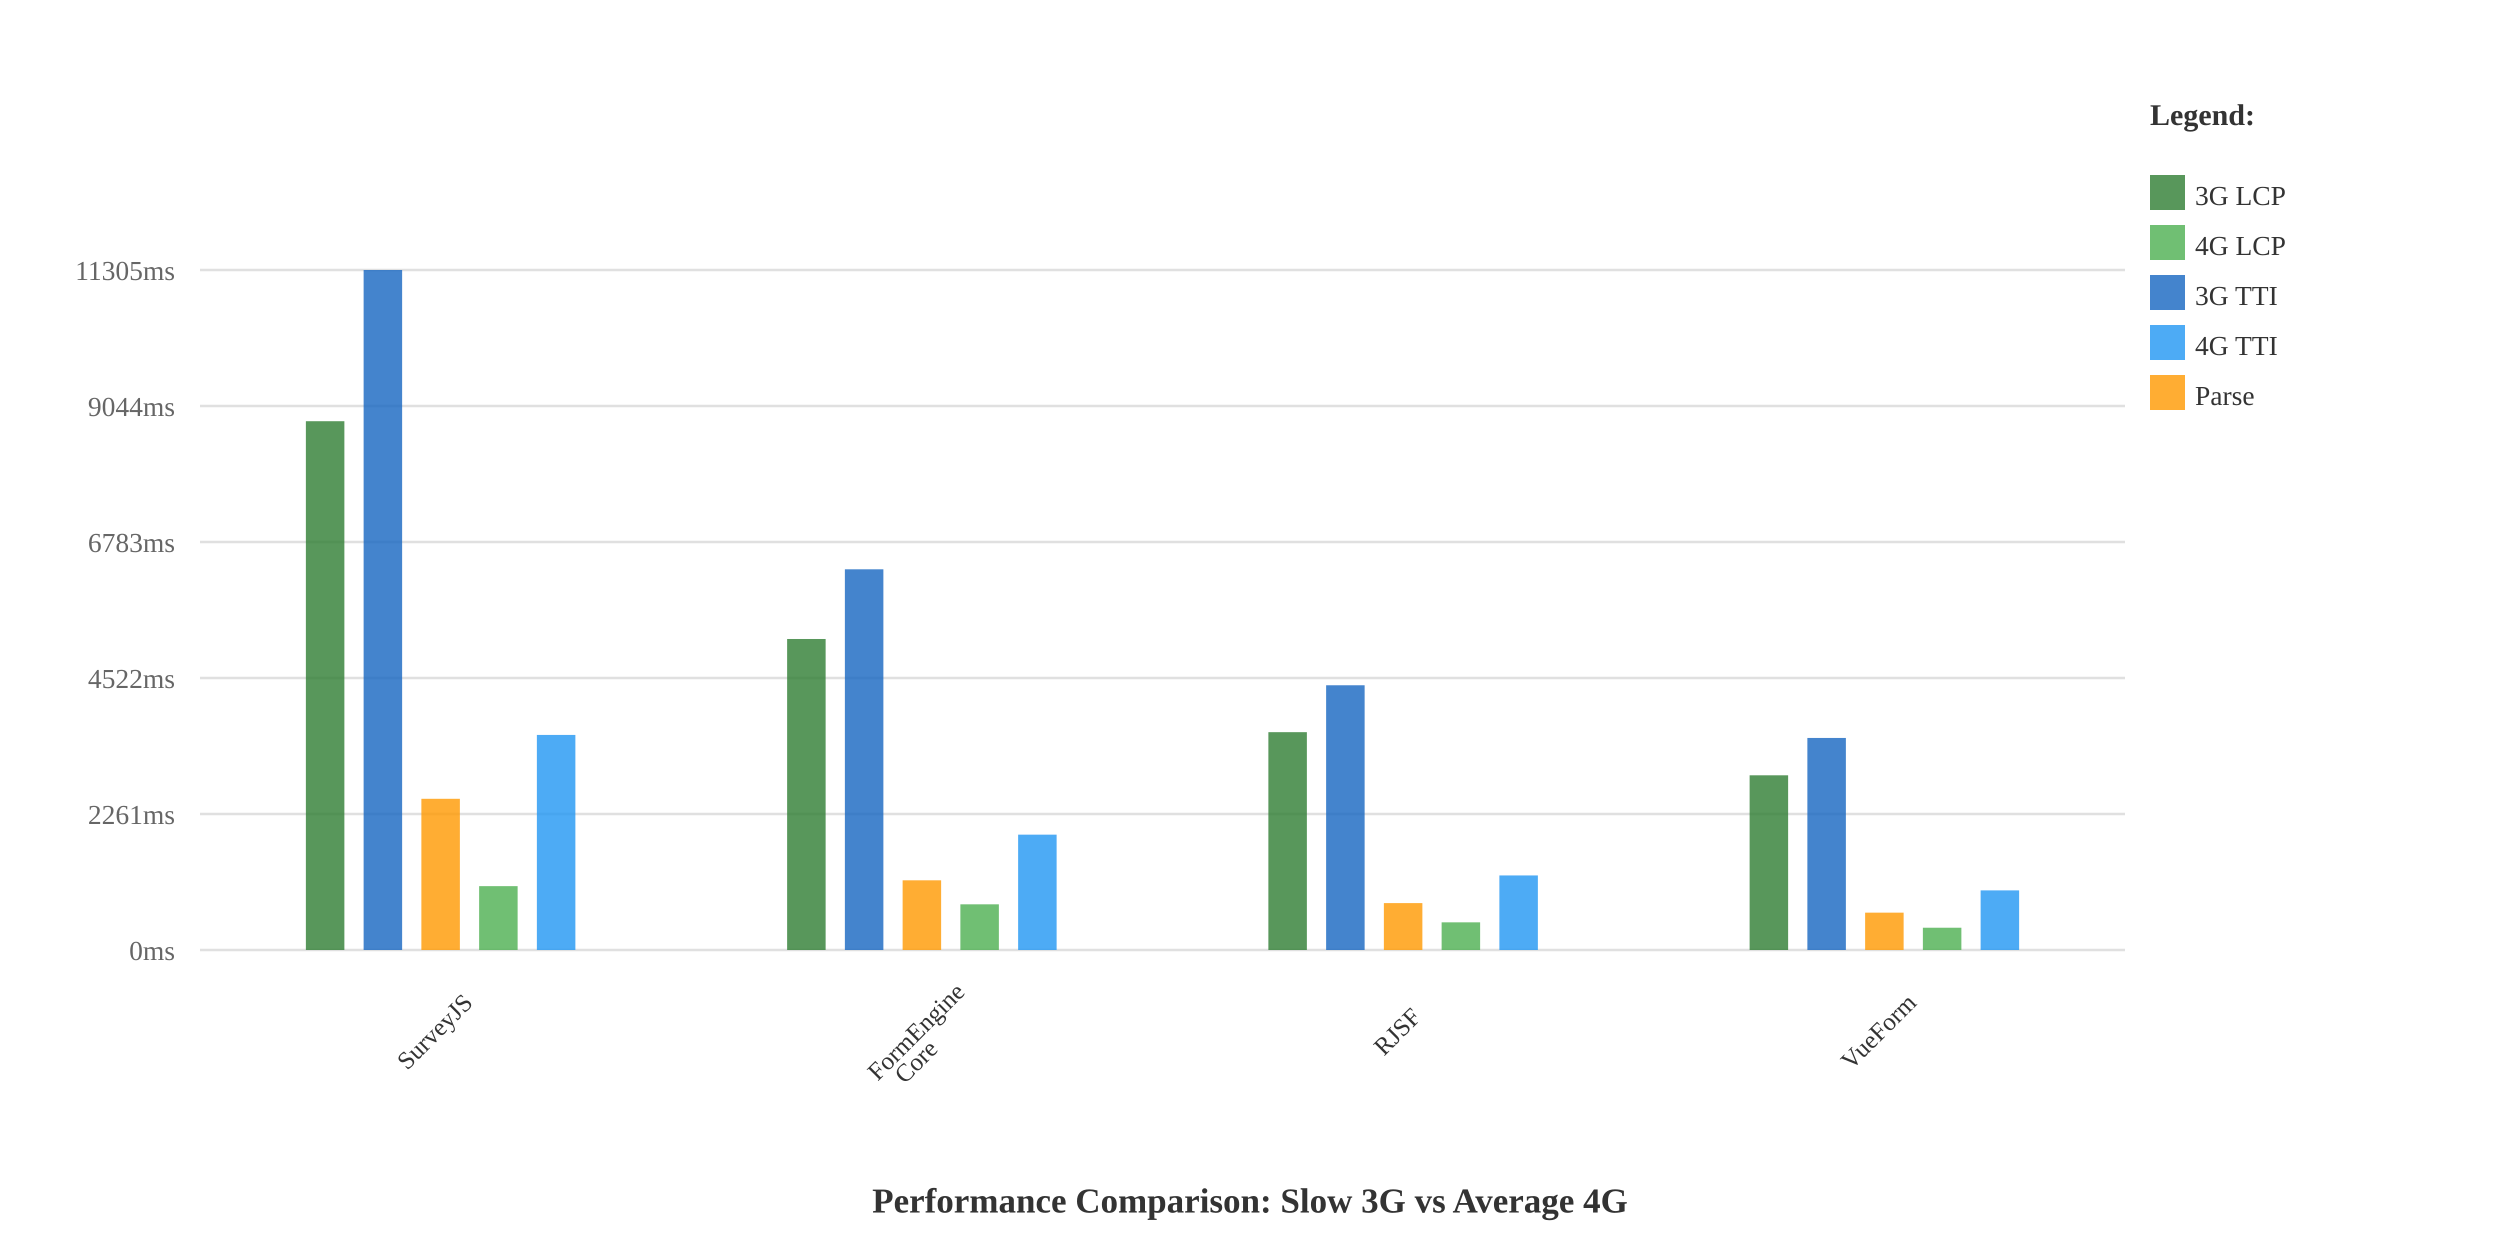
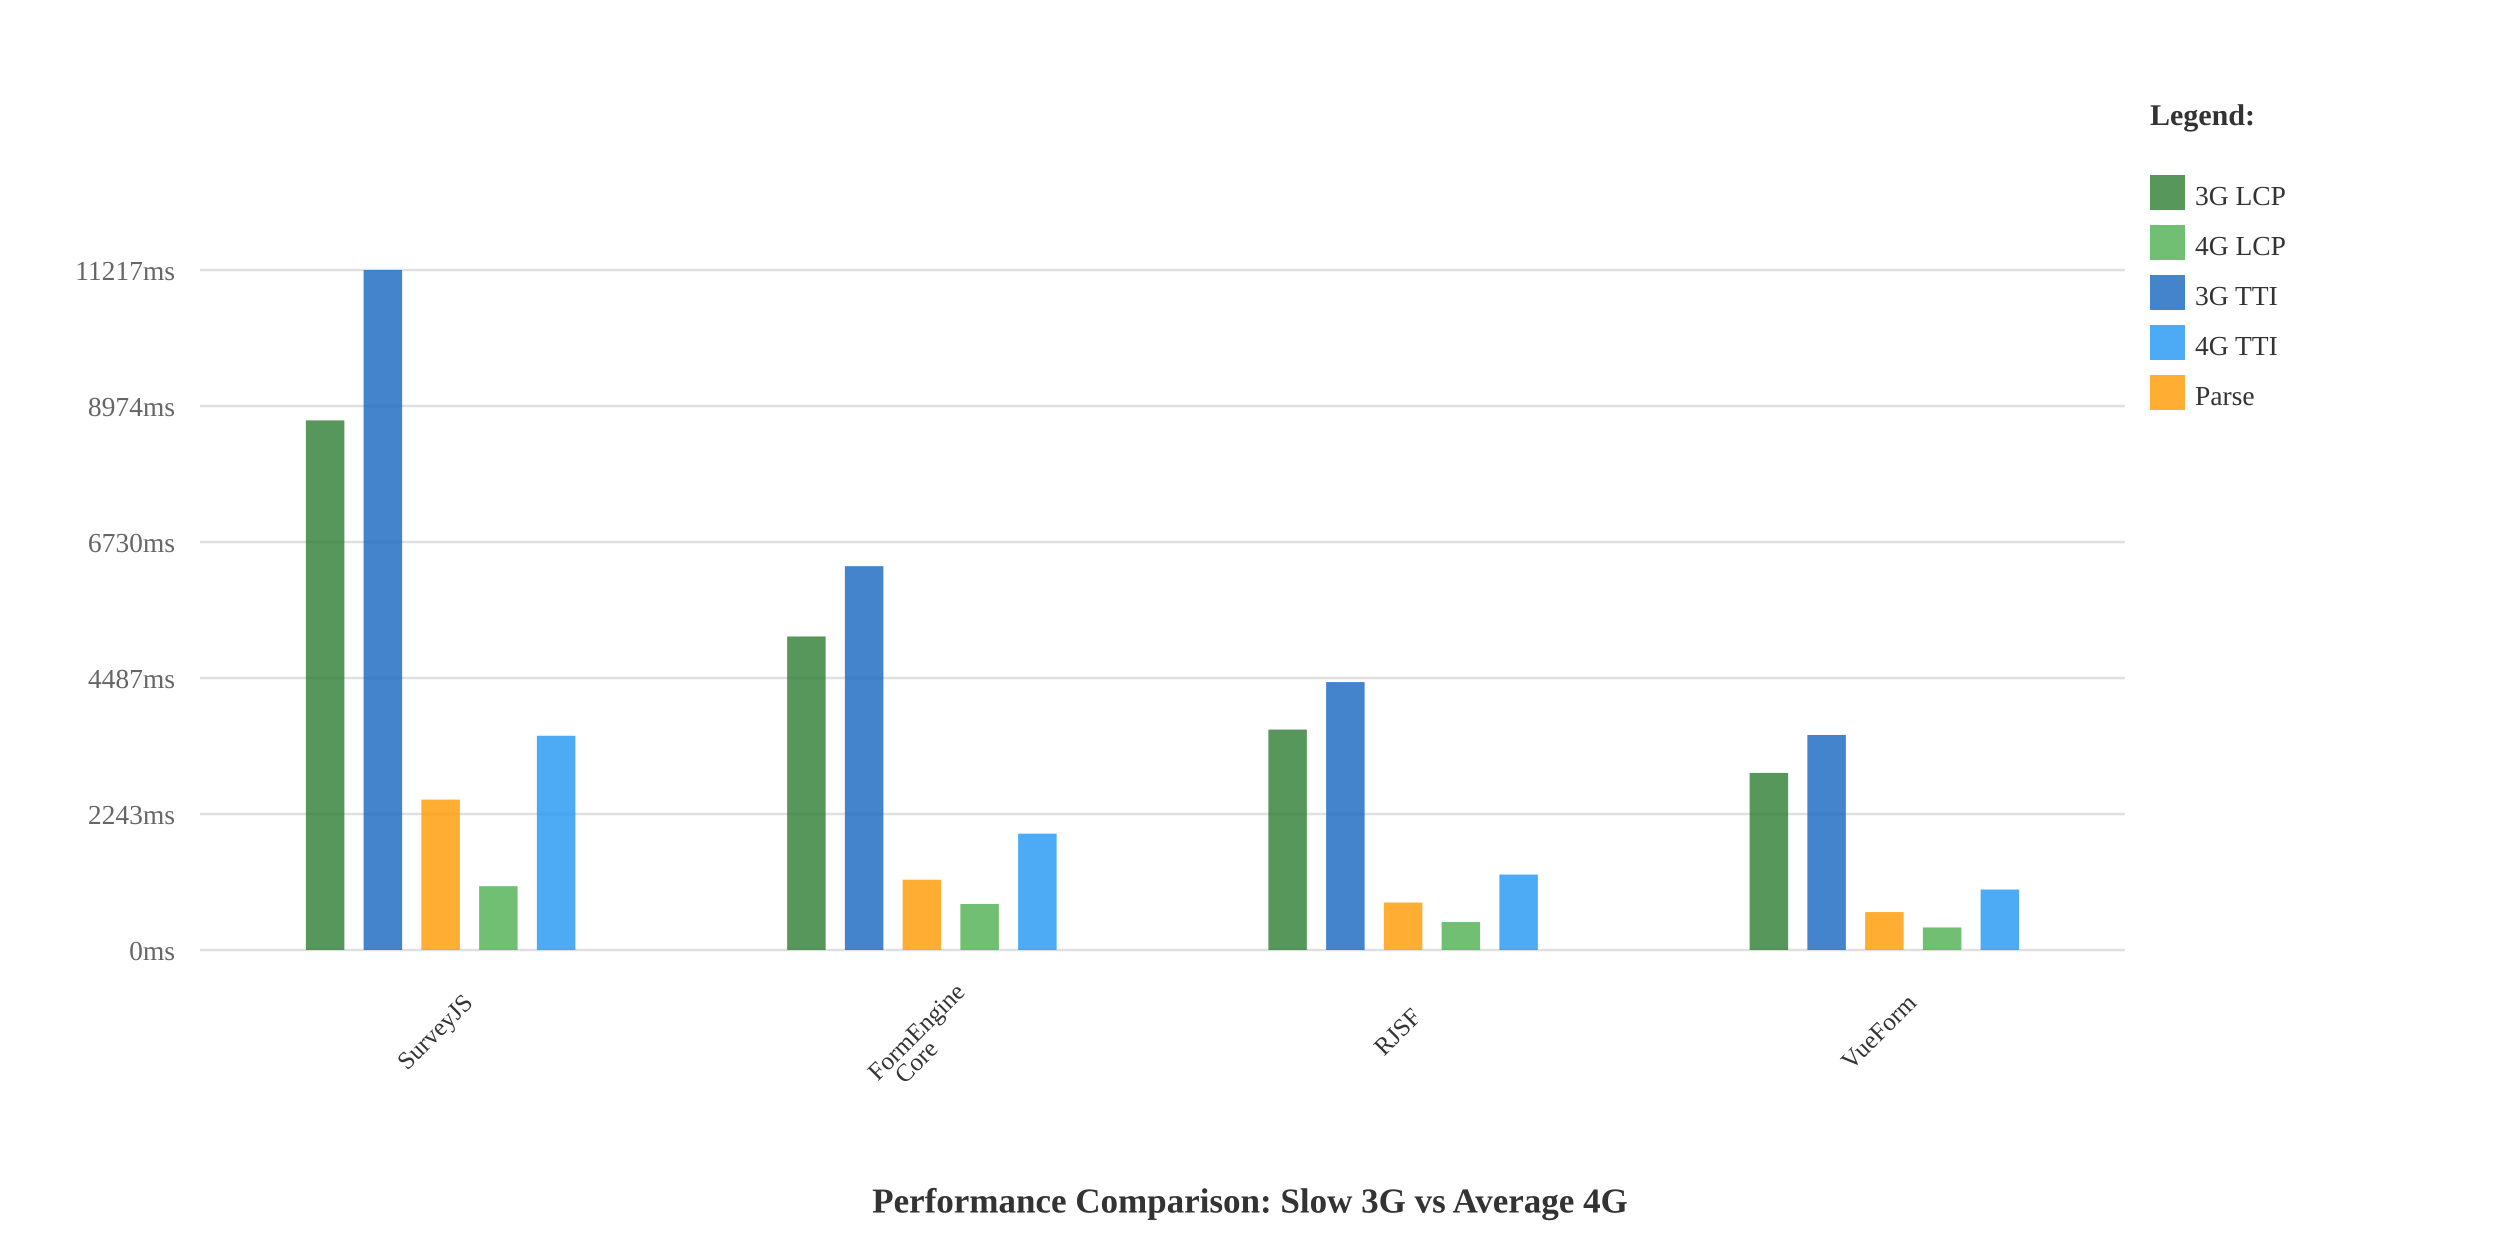
<svg xmlns="http://www.w3.org/2000/svg" width="1000" height="500" viewBox="0 0 1000 500">
  <rect width="1000" height="500" fill="white" />
  <line x1="80" y1="380" x2="850" y2="380" stroke="#e0e0e0" stroke-width="1" />
  <line x1="80" y1="325.6" x2="850" y2="325.6" stroke="#e0e0e0" stroke-width="1" />
  <line x1="80" y1="271.2" x2="850" y2="271.2" stroke="#e0e0e0" stroke-width="1" />
  <line x1="80" y1="216.8" x2="850" y2="216.8" stroke="#e0e0e0" stroke-width="1" />
  <line x1="80" y1="162.4" x2="850" y2="162.4" stroke="#e0e0e0" stroke-width="1" />
  <line x1="80" y1="108" x2="850" y2="108" stroke="#e0e0e0" stroke-width="1" />
-   <rect x="122.35" y="168.483" width="15.4" height="211.517" fill="#2E7D32" opacity="0.8" />
+   <rect x="122.35" y="168.156" width="15.4" height="211.844" fill="#2E7D32" opacity="0.8" />
  <rect x="145.45" y="108" width="15.4" height="272" fill="#1565C0" opacity="0.8" />
-   <rect x="168.55" y="319.517" width="15.4" height="60.483" fill="#FF9800" opacity="0.8" />
-   <rect x="191.65" y="354.456" width="15.4" height="25.544" fill="#4CAF50" opacity="0.8" />
-   <rect x="214.75" y="293.973" width="15.4" height="86.027" fill="#2196F3" opacity="0.8" />
-   <rect x="314.85" y="255.593" width="15.4" height="124.407" fill="#2E7D32" opacity="0.8" />
-   <rect x="337.95" y="227.72" width="15.4" height="152.28" fill="#1565C0" opacity="0.8" />
-   <rect x="361.05" y="352.127" width="15.4" height="27.873" fill="#FF9800" opacity="0.8" />
-   <rect x="384.15" y="361.732" width="15.4" height="18.268" fill="#4CAF50" opacity="0.8" />
-   <rect x="407.25" y="333.859" width="15.4" height="46.141" fill="#2196F3" opacity="0.8" />
-   <rect x="507.35" y="292.866" width="15.4" height="87.134" fill="#2E7D32" opacity="0.8" />
-   <rect x="530.45" y="274.107" width="15.4" height="105.893" fill="#1565C0" opacity="0.8" />
-   <rect x="553.55" y="361.24" width="15.4" height="18.76" fill="#FF9800" opacity="0.8" />
-   <rect x="576.65" y="368.935" width="15.4" height="11.065" fill="#4CAF50" opacity="0.8" />
-   <rect x="599.75" y="350.175" width="15.4" height="29.825" fill="#2196F3" opacity="0.8" />
-   <rect x="699.85" y="310.121" width="15.4" height="69.879" fill="#2E7D32" opacity="0.8" />
-   <rect x="722.95" y="295.181" width="15.4" height="84.819" fill="#1565C0" opacity="0.8" />
-   <rect x="746.05" y="365.06" width="15.4" height="14.94" fill="#FF9800" opacity="0.8" />
-   <rect x="769.15" y="371.091" width="15.4" height="8.909" fill="#4CAF50" opacity="0.8" />
-   <rect x="792.25" y="356.151" width="15.4" height="23.849" fill="#2196F3" opacity="0.8" />
+   <rect x="168.55" y="319.844" width="15.4" height="60.156" fill="#FF9800" opacity="0.8" />
+   <rect x="191.65" y="354.461" width="15.4" height="25.539" fill="#4CAF50" opacity="0.8" />
+   <rect x="214.75" y="294.305" width="15.4" height="85.695" fill="#2196F3" opacity="0.8" />
+   <rect x="314.85" y="254.589" width="15.4" height="125.411" fill="#2E7D32" opacity="0.8" />
+   <rect x="337.95" y="226.467" width="15.4" height="153.533" fill="#1565C0" opacity="0.8" />
+   <rect x="361.05" y="351.879" width="15.4" height="28.121" fill="#FF9800" opacity="0.8" />
+   <rect x="384.15" y="361.586" width="15.4" height="18.414" fill="#4CAF50" opacity="0.8" />
+   <rect x="407.25" y="333.465" width="15.4" height="46.535" fill="#2196F3" opacity="0.8" />
+   <rect x="507.35" y="291.825" width="15.4" height="88.175" fill="#2E7D32" opacity="0.8" />
+   <rect x="530.45" y="272.833" width="15.4" height="107.167" fill="#1565C0" opacity="0.8" />
+   <rect x="553.55" y="361.008" width="15.4" height="18.992" fill="#FF9800" opacity="0.8" />
+   <rect x="576.65" y="368.813" width="15.4" height="11.187" fill="#4CAF50" opacity="0.8" />
+   <rect x="599.75" y="349.821" width="15.4" height="30.179" fill="#2196F3" opacity="0.8" />
+   <rect x="699.85" y="309.161" width="15.4" height="70.839" fill="#2E7D32" opacity="0.8" />
+   <rect x="722.95" y="293.988" width="15.4" height="86.012" fill="#1565C0" opacity="0.8" />
+   <rect x="746.05" y="364.827" width="15.4" height="15.173" fill="#FF9800" opacity="0.8" />
+   <rect x="769.15" y="370.98" width="15.4" height="9.02" fill="#4CAF50" opacity="0.8" />
+   <rect x="792.25" y="355.807" width="15.4" height="24.193" fill="#2196F3" opacity="0.8" />
  <text x="70" y="384" text-anchor="end" font-size="11" fill="#666">0ms</text>
-   <text x="70" y="329.6" text-anchor="end" font-size="11" fill="#666">2261ms</text>
-   <text x="70" y="275.2" text-anchor="end" font-size="11" fill="#666">4522ms</text>
-   <text x="70" y="220.8" text-anchor="end" font-size="11" fill="#666">6783ms</text>
-   <text x="70" y="166.4" text-anchor="end" font-size="11" fill="#666">9044ms</text>
-   <text x="70" y="112" text-anchor="end" font-size="11" fill="#666">11305ms</text>
+   <text x="70" y="329.6" text-anchor="end" font-size="11" fill="#666">2243ms</text>
+   <text x="70" y="275.2" text-anchor="end" font-size="11" fill="#666">4487ms</text>
+   <text x="70" y="220.8" text-anchor="end" font-size="11" fill="#666">6730ms</text>
+   <text x="70" y="166.4" text-anchor="end" font-size="11" fill="#666">8974ms</text>
+   <text x="70" y="112" text-anchor="end" font-size="11" fill="#666">11217ms</text>
  <text x="176.25" y="415" text-anchor="middle" font-size="10" fill="#333" transform="rotate(-45 176.25 415)">SurveyJS</text>
  <text x="368.75" y="415" text-anchor="middle" font-size="10" fill="#333" transform="rotate(-45 368.75 415)">FormEngine</text>
  <text x="368.75" y="427" text-anchor="middle" font-size="10" fill="#333" transform="rotate(-45 368.75 427)">Core</text>
  <text x="561.25" y="415" text-anchor="middle" font-size="10" fill="#333" transform="rotate(-45 561.25 415)">RJSF</text>
  <text x="753.75" y="415" text-anchor="middle" font-size="10" fill="#333" transform="rotate(-45 753.75 415)">VueForm</text>
  <text x="500" y="485" text-anchor="middle" font-size="14" font-weight="600" fill="#333">Performance Comparison: Slow 3G vs Average 4G</text>
  <g transform="translate(860, 50)">
    <text x="0" y="0" font-size="12" font-weight="600" fill="#333">Legend:</text>
  </g>
  <g transform="translate(860, 70)">
    <rect width="14" height="14" fill="#2E7D32" opacity="0.8" />
    <text x="18" y="12" font-size="11" fill="#333">3G LCP</text>
  </g>
  <g transform="translate(860, 90)">
    <rect width="14" height="14" fill="#4CAF50" opacity="0.8" />
    <text x="18" y="12" font-size="11" fill="#333">4G LCP</text>
  </g>
  <g transform="translate(860, 110)">
    <rect width="14" height="14" fill="#1565C0" opacity="0.8" />
    <text x="18" y="12" font-size="11" fill="#333">3G TTI</text>
  </g>
  <g transform="translate(860, 130)">
    <rect width="14" height="14" fill="#2196F3" opacity="0.8" />
    <text x="18" y="12" font-size="11" fill="#333">4G TTI</text>
  </g>
  <g transform="translate(860, 150)">
    <rect width="14" height="14" fill="#FF9800" opacity="0.8" />
    <text x="18" y="12" font-size="11" fill="#333">Parse</text>
  </g>
</svg>
